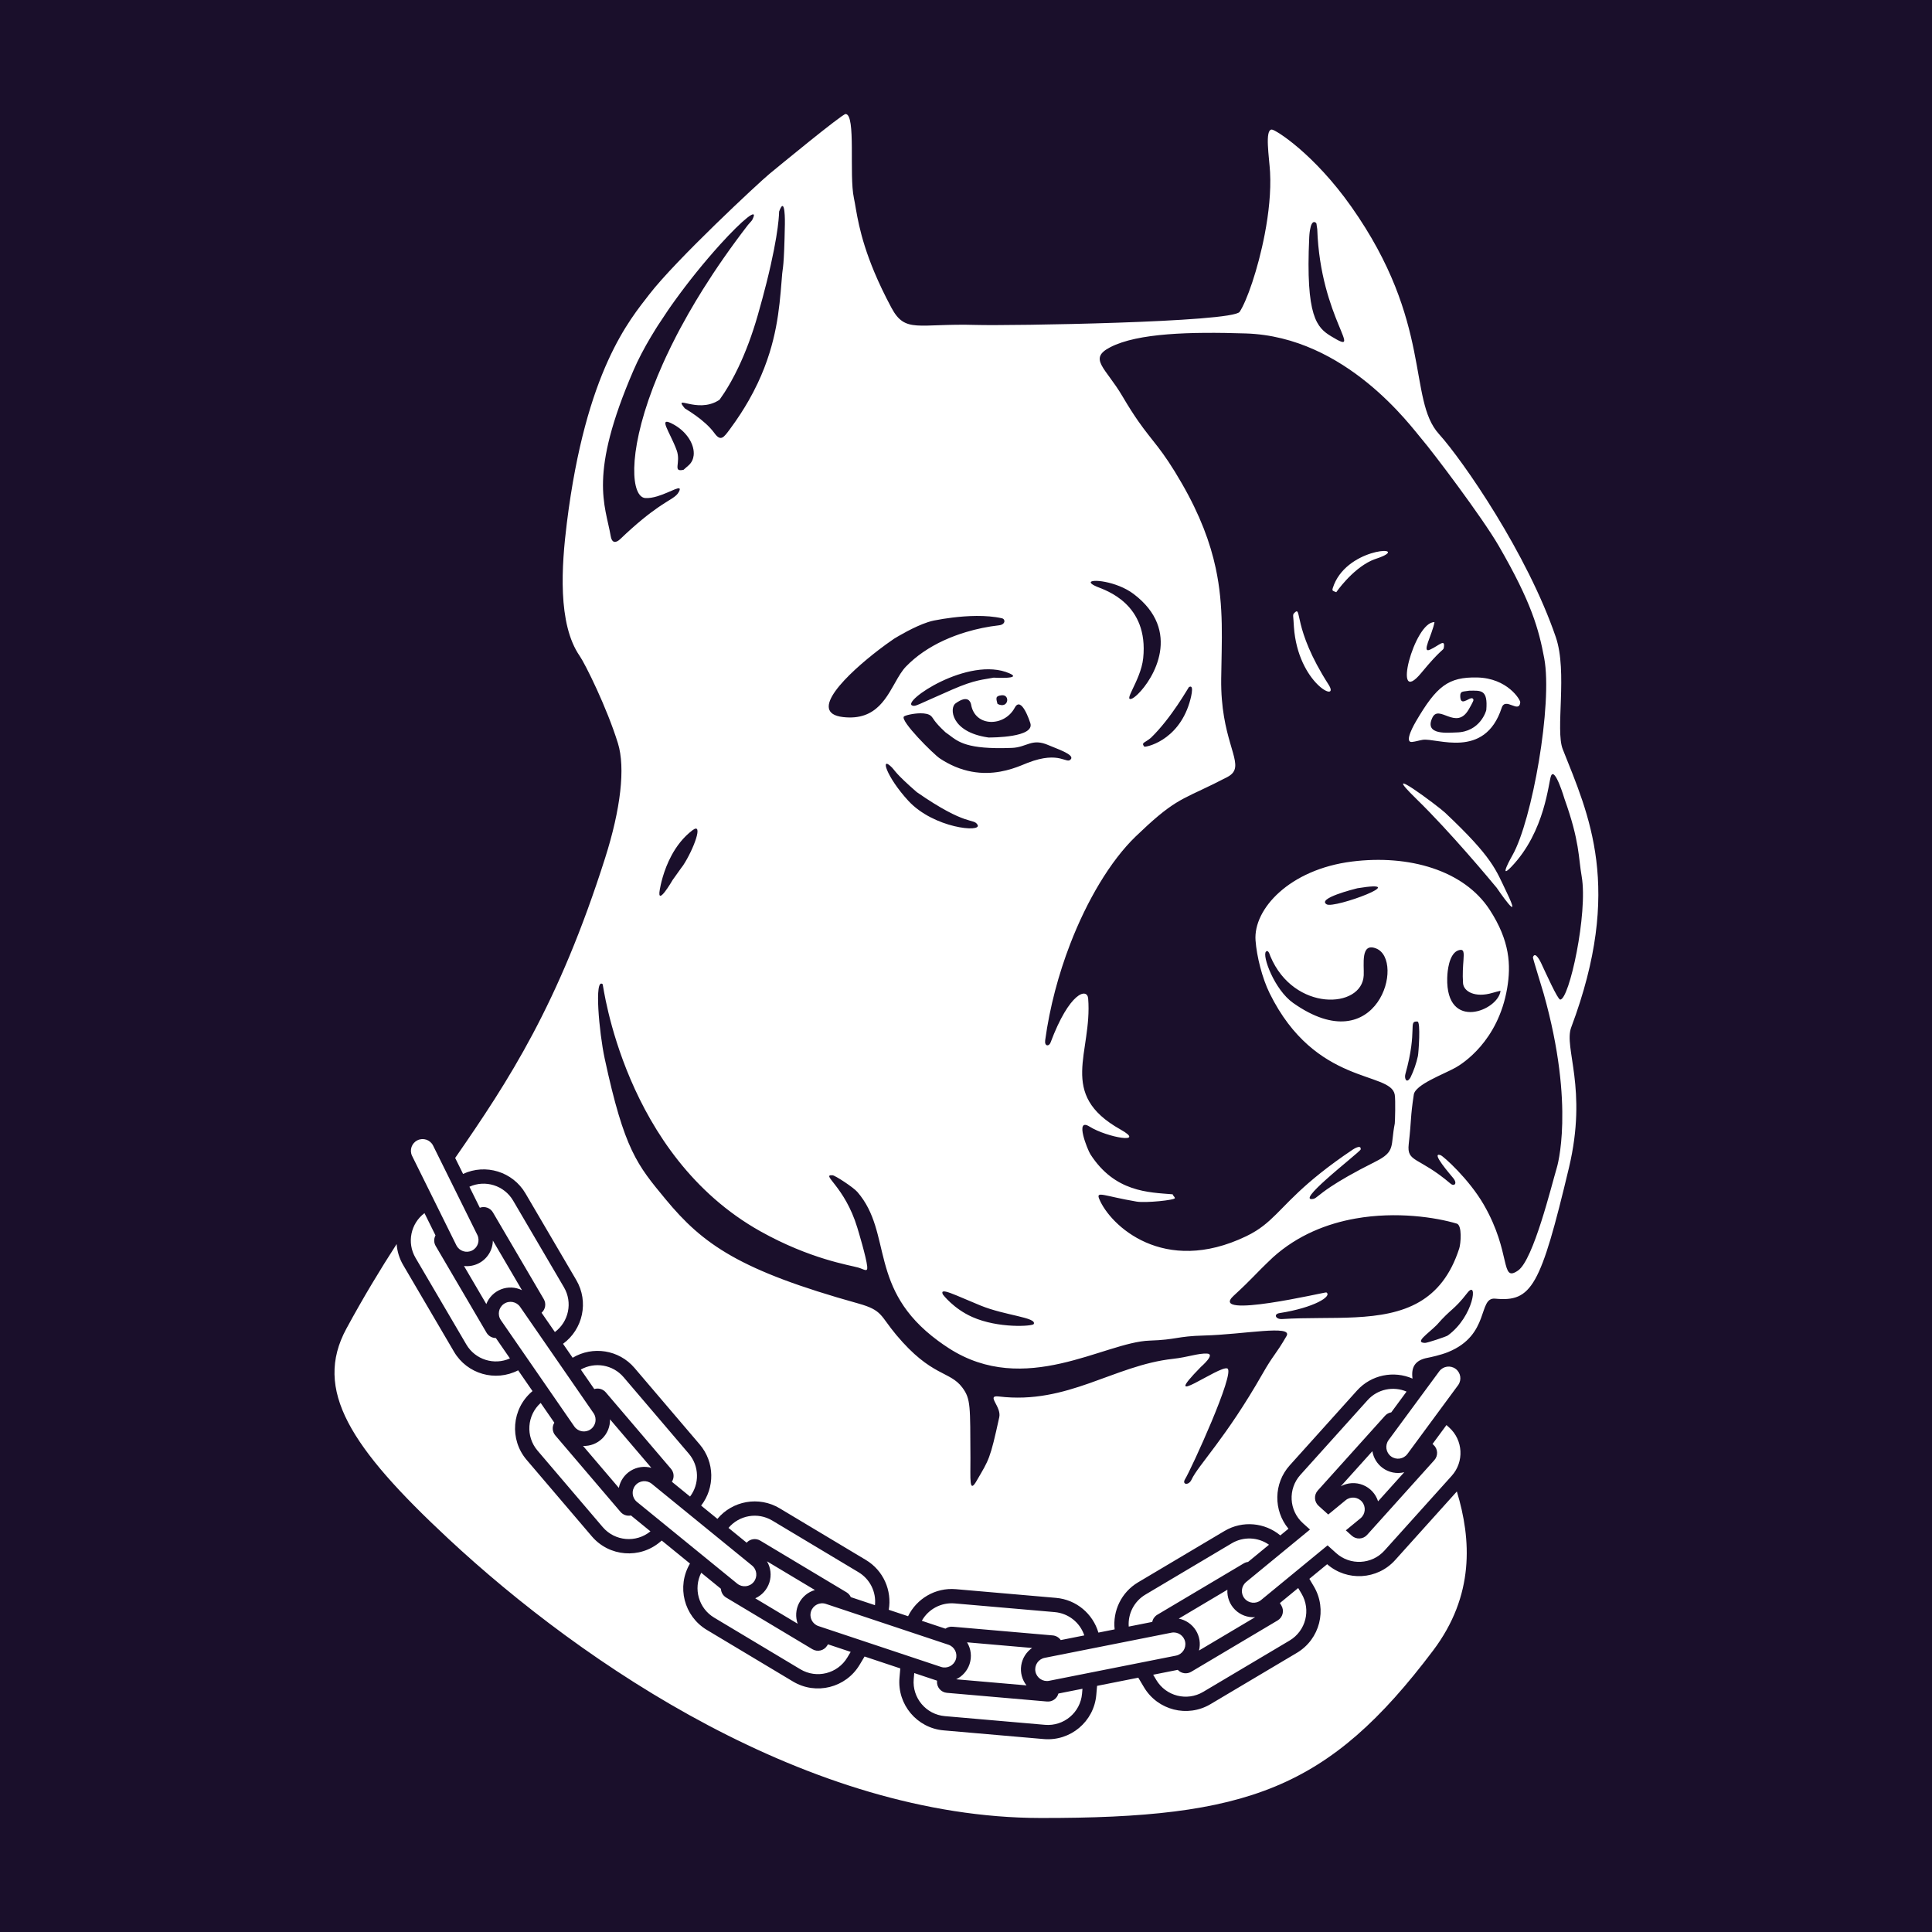
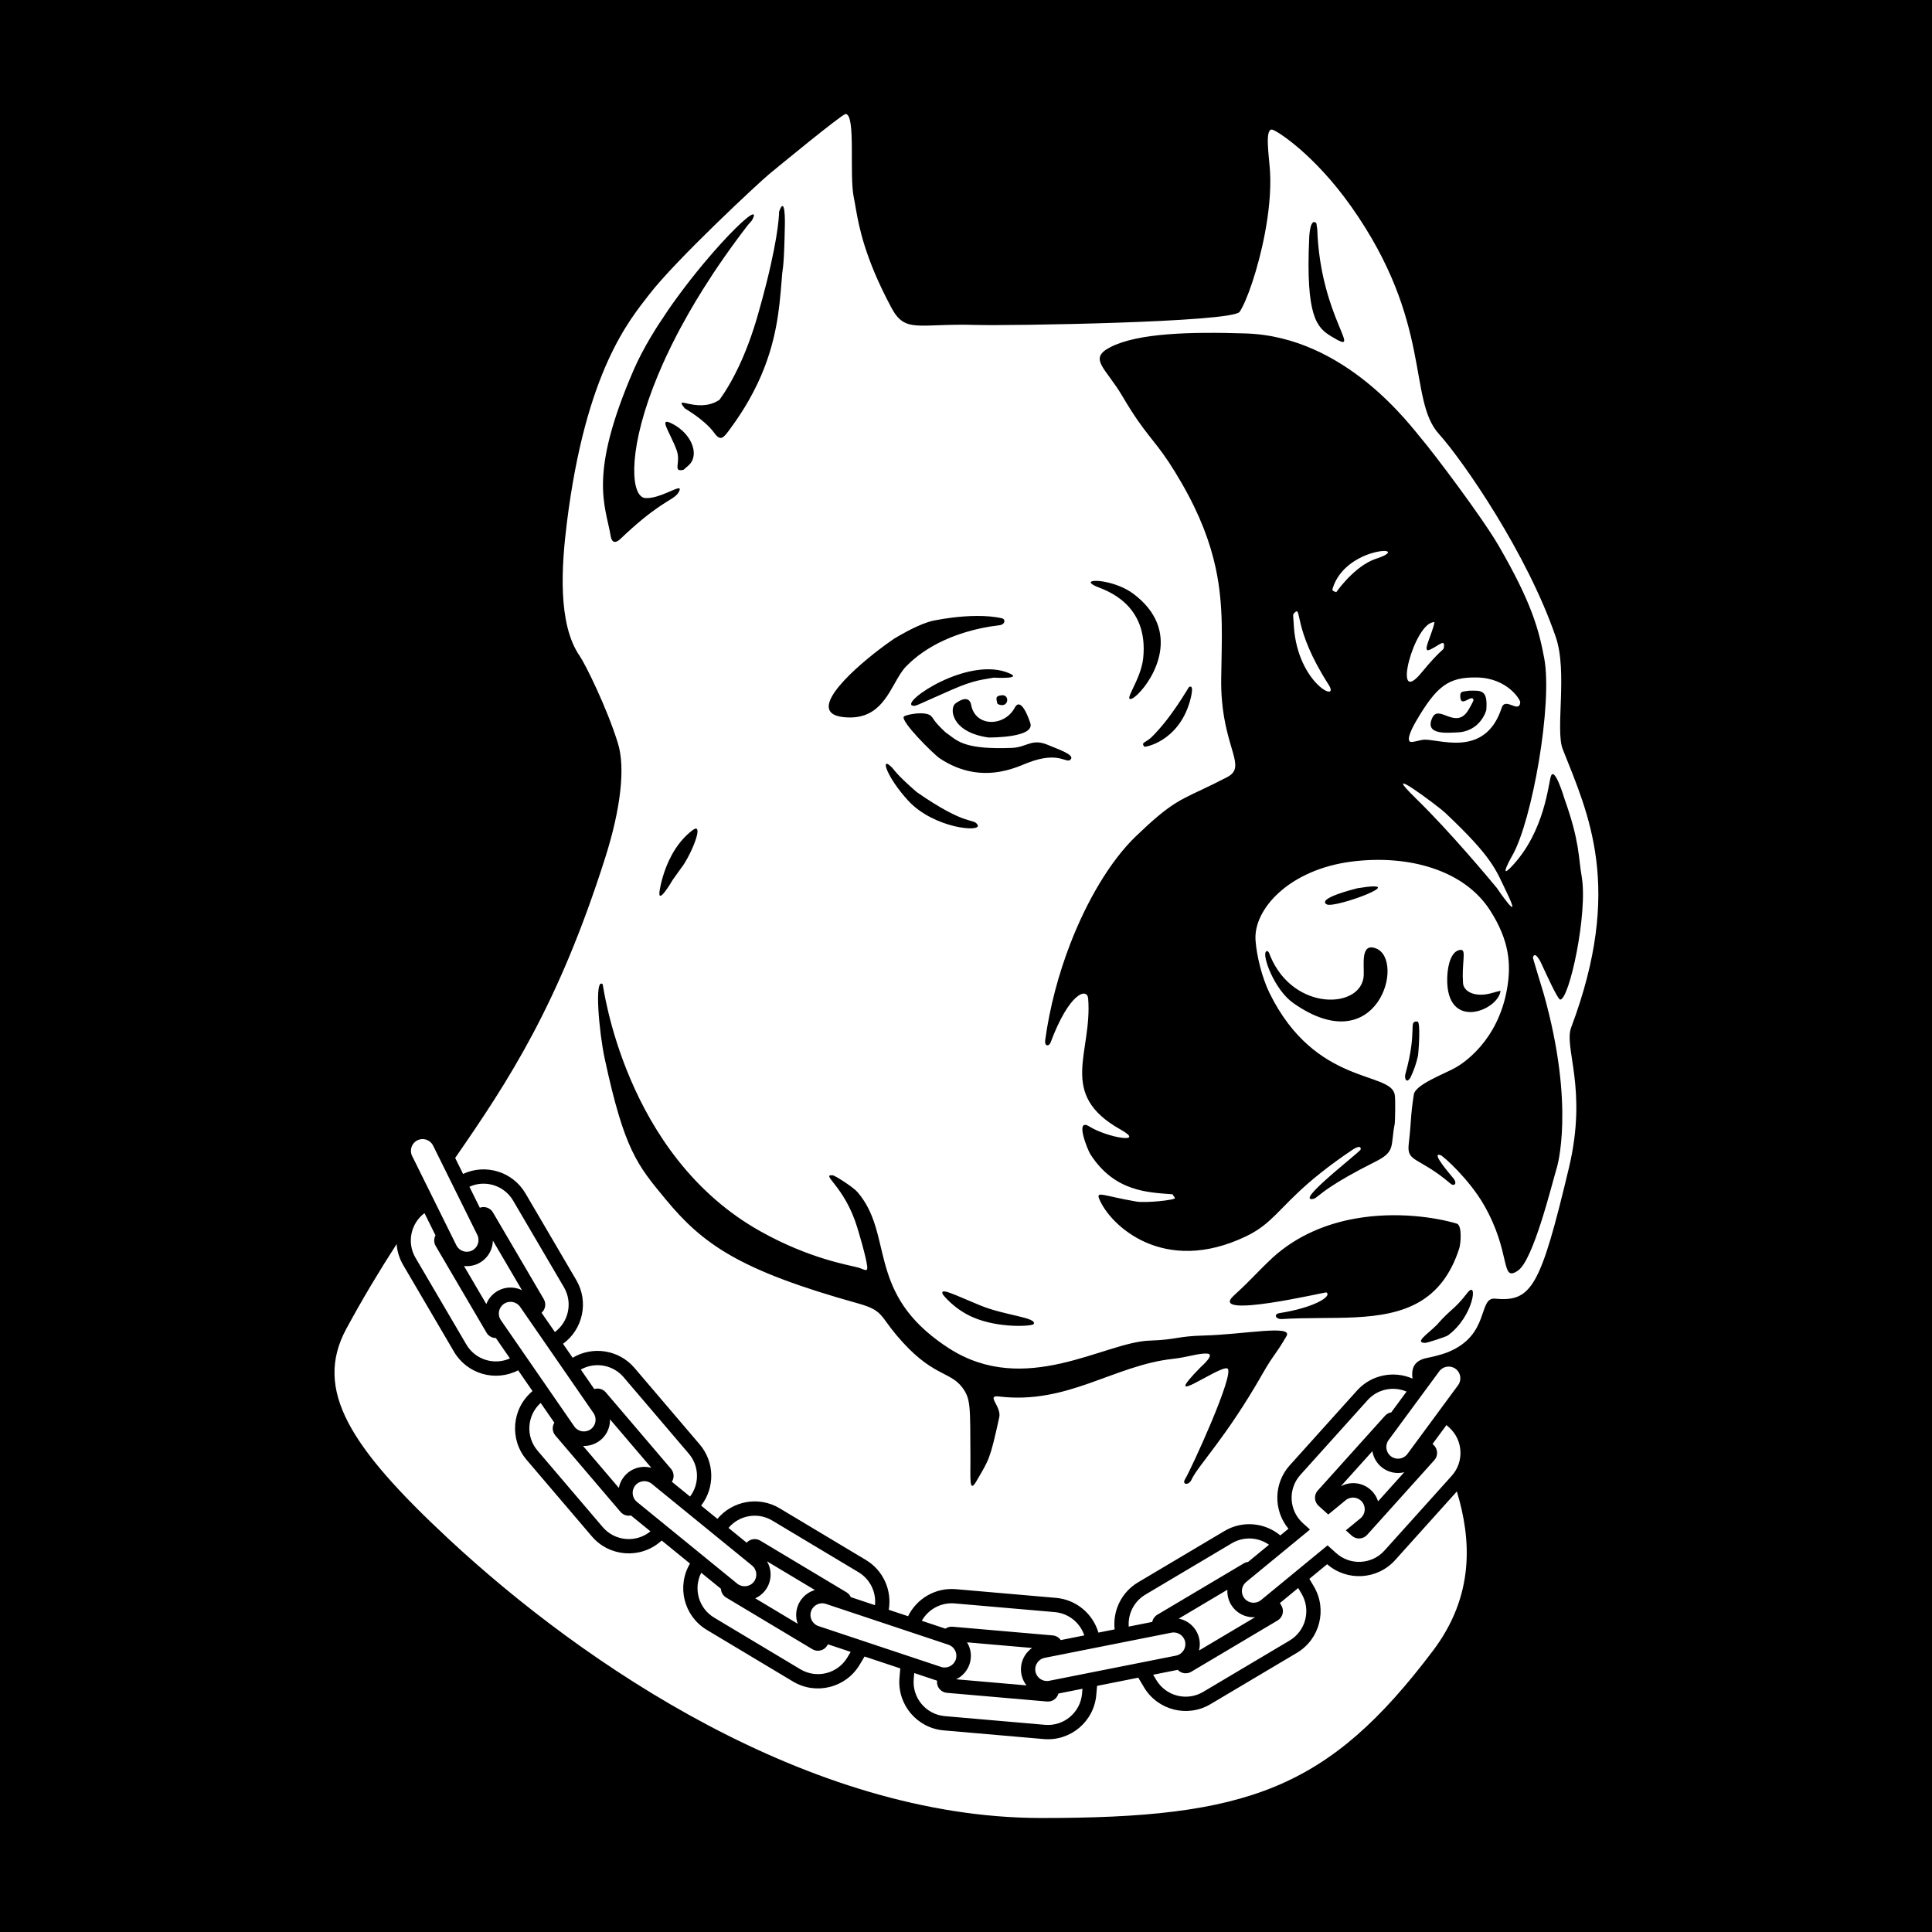
- <svg xmlns="http://www.w3.org/2000/svg" xml:space="preserve" style="fill-rule:evenodd;clip-rule:evenodd;stroke-linejoin:round;stroke-miterlimit:2" viewBox="0 0 512 512">
-   <path d="M0 0h512v512H0z" style="fill:#1a0f2b" />
-   <path d="m351.819 409.538-17.704 14.555a3.101 3.101 0 0 1-3.937-4.789l16.98-13.958-1.866-1.679c-3.722-3.348-4.026-9.087-.678-12.81l17.812-19.802c2.667-2.965 6.853-3.761 10.327-2.268l-4.054 5.502a2.85 2.85 0 0 0-1.664.912l-17.812 19.802a2.873 2.873 0 0 0 .215 4.056l2.563 2.305 4.66-3.831a3.1 3.1 0 0 1 3.936 4.788l-3.935 3.236 1.58 1.421a2.87 2.87 0 0 0 4.055-.215l17.812-19.802a2.874 2.874 0 0 0-.214-4.056l-.261-.234 3.695-5.014.711.64c3.722 3.348 4.026 9.088.678 12.81l-17.812 19.802c-3.348 3.722-9.088 4.026-12.81.678zM120.624 306.871c14.247-20.574 27.375-40.62 39.736-79.481 4.131-12.991 5.41-23.914 3.395-30.424-2.932-9.475-8.661-21.011-10.118-23.11-5.912-8.514-4.818-24.001-3.415-35.275 5.034-40.465 16.725-53.913 21.833-60.548 7.036-9.142 29.078-29.666 31.864-31.962 1.584-1.306 19.286-15.897 20.177-15.858 2.79.122.874 16.136 2.195 22.26.718 3.329 1.182 9.535 5.453 19.72 1.18 2.813 2.65 5.929 4.496 9.372 3.694 6.89 6.986 4.085 22.448 4.547 8.601.257 67.949-.681 69.826-3.47 1.844-2.739 4.859-11.216 6.653-20.566 1.059-5.516 1.693-11.336 1.412-16.462-.214-3.909-1.474-11.348.475-11.278 1.019.037 11.184 6.445 21.06 20.442 21.689 30.74 14.867 50.987 23.21 60.225 6.375 7.06 23.419 31.698 30.989 53.867 3.154 9.235-.184 24.597 1.83 29.677 6.851 17.28 16.115 36.758 2.237 73.742-2.029 5.405 4.431 16.096-.597 37.192-7.53 31.592-9.884 35.593-19.541 34.677-4.656-.441-1.228 9.604-12.513 14.169-1.927.779-4.726 1.382-5.351 1.495-3.434.621-4.446 2.548-4.046 5.519-4.941-2.163-10.92-1.046-14.722 3.181l-17.812 19.802c-4.321 4.803-4.352 11.977-.342 16.805l-2.155 1.772c-4.069-3.386-9.991-4.028-14.799-1.172l-22.898 13.604c-4.473 2.658-6.747 7.611-6.214 12.47l-4.304.854c-1.446-4.94-5.8-8.734-11.233-9.205l-26.535-2.304c-5.447-.472-10.4 2.53-12.668 7.166l-5.12-1.706c.867-5.078-1.386-10.4-6.069-13.205l-22.848-13.687c-5.51-3.3-12.507-1.99-16.49 2.801L185.807 399c3.655-4.712 3.638-11.502-.382-16.218l-17.278-20.269c-4.132-4.848-11.099-5.866-16.388-2.695l-2.553-3.695c5.278-3.842 6.886-11.145 3.515-16.894l-13.472-22.976c-3.384-5.772-10.586-7.93-16.529-5.15zm69.67-200.687c-5.675 3.411-12.027-1.849-8.809 2.04.095.115 5.219 2.945 7.824 6.533 1.717 2.364 2.478 1.203 4.207-1.136a79 79 0 0 0 2.732-3.935l.022-.033a75 75 0 0 0 2.15-3.528 66 66 0 0 0 2.383-4.578 61.377 61.377 0 0 0 3.152-8.102 64 64 0 0 0 1.681-6.725c.863-4.448 1.192-8.497 1.483-12.118q.087-1.096.176-2.139c.131-1.526.49-1.455.707-13.06.005-.295.147-7.911-1.526-3.352-.039.105.122 5.085-3.355 18.943-.639 2.545-1.4 5.39-2.308 8.559a100 100 0 0 1-2.368 7.23 86 86 0 0 1-1.414 3.556 76 76 0 0 1-1.355 3.015 66 66 0 0 1-1.945 3.775 54 54 0 0 1-1.754 2.919l-.017.027a42 42 0 0 1-1.149 1.681l-.131.182a8 8 0 0 1-.386.246m52.647 103.726c-5.669-4.943-5.797-5.733-6.53-6.483-3.371-3.448-1.504 2.481 4.301 8.785 6.727 7.304 19.616 8.5 18.344 6.36-1.095-1.845-2.725.631-16.115-8.662m21.415-23.364c2.934 1.478 3.448-2.566 1.077-2.293-1.64.189-1.523.721-1.077 2.293m-15.738 168.795c-18.744-13.81-11.946-28.481-21.387-39.439-1.08-1.253-5.901-4.398-6.597-4.446-3.223-.221 3.225 2.879 6.562 13.883.247.813 2.366 7.802 2.622 10.28.172 1.677-.786.76-2.378.3-2.278-.658-12.698-2.211-25.912-9.602-36.24-20.271-41.661-65.367-41.811-65.492-2.298-1.92-.926 12.914.516 19.627 5.231 24.349 8.659 28.28 16.139 37.338 9.926 12.02 19.656 18.889 51.075 27.645 6.481 1.806 5.778 3.201 10.074 8.329 9.37 11.186 14.146 9.458 17.502 13.951 2.277 3.049 2.076 4.961 2.151 18.617.031 5.547-.411 9.732 1.67 6.048 3.264-5.616 3.52-5.568 5.972-16.809.625-2.864-3.611-5.912-.103-5.489 18.228 2.198 30.435-8.258 46.129-9.974 4.017-.439 6.711-1.53 9.075-1.39 2.255.133-1.522 3.378-1.68 3.539-11.605 11.819 4.908-.475 7.017.398 2.248.931-9.694 26.932-11.186 29.319-.931 1.487.932 1.787 1.689.166 1.836-3.938 9.062-10.947 18.847-28.108 2.943-5.161 3.358-4.836 6.333-9.952 1.801-3.096-11.363-.423-21.829-.155-7.319.187-7.197 1.114-14.462 1.35-11.964.389-32.98 15.083-53.224 1.999a56 56 0 0 1-2.804-1.933m-69.78-242.668a11 11 0 0 0-.264-.151c-4.59-2.565-1.036 1.889.749 6.797 1.222 3.36-1.22 5.865 1.83 5.177.457-.427.951-.814 1.407-1.241.746-.698 1.158-1.593 1.268-2.581.154-1.385-.284-2.955-1.222-4.426-.86-1.347-2.139-2.611-3.768-3.575m168.33-51.771c-.159.915-.201 1.821-.208 1.968-.973 21.109 2.024 23.955 5.844 26.271 9.175 5.562-2.901-4.534-3.719-28.427-.259-1.418-.082-1.535-.508-1.774-.792-.444-1.201.766-1.409 1.962m-83.834 118.683c.348.018 7.687.409 4.217-1.124-10.856-4.797-28.965 7.658-25.714 8.537.875.236.855-.034 10.507-4.251 6.209-2.714 8.386-2.628 10.99-3.162m41.683 15.93c-1.576 1.367-2.691 1.226-1.763 2.358.164.2 8.845-1.334 11.972-11.665.095-.314 1.574-5.203-.169-4.093-.114.072-4.613 8.151-10.04 13.4m80.401 57.035c-1.764 1.835-1.875 6.061-1.889 6.595-.376 14.329 13.605 8.628 14.128 3.416-1.067.279-1.038.231-2.106.551-4.646 1.393-7.681-.364-7.831-2.549-.172-2.517.006-4.555.112-6.038.151-2.099.161-3.085-1.163-2.735a2.7 2.7 0 0 0-1.251.76m-49.92-.366c-1.081 1.038 2.201 10.09 7.214 13.621 22.362 15.752 29.831-11.354 21.972-14.454-4.188-1.652-3.149 4.275-3.284 7.127-.422 8.918-18.529 9.74-24.737-5.053-.334-1.036-.69-1.697-1.165-1.241m1.871 81.002c-5.331 5.046-5.063 5.254-10.45 10.211-6.916 6.363 24.349-1.033 24.575-.896 1.628.988-3.164 4.043-12.396 5.481-1.689.263-1.029 1.691.674 1.582 13.026-.83 26.685 1.102 36.361-4.528 4.591-2.671 8.286-7.044 10.591-14.222.394-1.229.804-6.108-.667-6.546-5.546-1.65-15.939-3.273-26.826-1.346-7.532 1.333-15.3 4.366-21.862 10.264m-93.398-144.154c-1.96.005-4.153.563-4.429.865-1.035 1.133 7.841 9.979 9.525 11.094a24.6 24.6 0 0 0 4.075 2.195c5.998 2.515 11.318 1.694 14.995.555 1.876-.58 3.324-1.243 4.218-1.588 8.705-3.362 10.319.618 11.469-1.016.864-1.227-4.015-2.8-5.873-3.626-4.532-2.015-5.73.539-9.806.692-1.557.059-2.95.075-4.199.055-9.412-.156-10.72-2.396-13.389-4.195-3.32-3.084-3.093-3.673-3.868-4.356-.569-.502-1.606-.677-2.718-.675m39.63 61.166c-3.059 7.935-5.407 16.646-6.618 25.481-.223 1.629 1.013 1.703 1.416.627 5.011-13.398 9.74-14.606 9.975-11.682 1.155 14.396-8.237 25.289 8.561 34.701 6.982 3.913-3.481 2.171-8.196-.767-4.054-2.526-.489 6.225.225 7.334 6.483 10.066 15.42 10.086 21.817 10.613.036.385.535.625.571 1.01.049.527-7.748 1.328-10.139.921-8.777-1.495-10.813-2.906-9.899-.688 2.867 6.959 17.032 20.407 38.953 9.865a26 26 0 0 0 2.574-1.414c5.45-3.419 7.75-7.885 17.151-15.364 2.328-1.853 5.091-3.89 8.445-6.141.144-.096 2.328-1.563 2.154-.084-.041.351-5.279 4.482-9.224 8.024-3.336 2.995-5.747 5.569-3.307 5.079.796-.161 1.329-1.05 4.686-3.275 2.284-1.514 5.877-3.646 11.75-6.587 5.446-2.728 3.94-4.082 5.132-10.096.058-.292.242-6.241-.008-7.664-1.103-6.266-21.029-2.272-33.156-26.87-1.979-4.014-3.423-9.783-3.733-13.986-.618-8.346 9.031-18.832 25.526-20.913 15.131-1.909 29.705 2.311 36.514 12.76 5.391 8.274 5.674 14.718 4.643 20.801-2.395 14.127-11.916 20.058-13.667 21.039-3.166 1.773-10.672 4.485-11.075 7.148-.955 6.301-.572 6.305-1.346 13.123-.564 4.959 2.582 3.218 11.162 10.548.785.67 1.865.031.66-1.497-.611-.776-6.202-7.115-3.378-6.113.747.265 7.511 6.309 11.442 13.112 7.435 12.866 4.305 20.751 9.081 17.464 4.094-2.818 8.915-22.714 10.282-27.264.001-.005 4.984-16.049-3.489-46.12-.395-1.4-2.908-9.438-2.848-9.623.594-1.836 2.063 1.287 2.152 1.476 1.331 2.829 4.4 9.668 5.066 9.718 2.384.182 7.407-22.924 5.704-32.646-.902-5.149-.483-9.142-4.554-20.545-.002-.005-2.503-8.475-3.547-6.134-.725 1.625-1.499 14.742-10.565 24.175-3.527 3.669.194-2.872.317-3.088 5.219-9.174 10.689-40.104 8.426-52.207-1.44-7.696-3.384-14.825-12.059-29.792-4.47-7.71-17.672-25.135-20.406-28.306-2.818-3.267-20.019-27.136-46.625-27.984-14.736-.469-28.594-.11-35.891 3.636-5.977 3.068-1.26 5.415 3.214 13.027 1.619 2.755 2.954 4.822 4.134 6.516 3.987 5.725 6.204 7.198 11.599 16.571 4.853 8.431 7.527 15.703 8.975 22.446 2.206 10.274 1.567 19.322 1.45 29.374-.179 15.527 5.44 21.466 3.206 24.695-.337.488-.853.913-1.595 1.301-10.809 5.647-12.702 5.099-21.139 12.795-.954.871-1.992 1.846-3.136 2.948-3.302 3.182-6.568 7.44-9.593 12.463-2.863 4.755-5.51 10.195-7.77 16.059m96.554-85.322c-.586 3.339-3.621 8.403-1.155 7.275 2.415-1.105 4.065-3.066 3.617-.447-.12.7-.73.27-5.938 6.594-8.008 9.726-1.876-13.648 3.476-13.422m-37.256 1.275c-.13-3.067-.426-3.179.107-3.712 2.157-2.156-.648 3.831 9.054 18.949 3.288 5.123-8.093-.167-9.161-15.237m11.22-9.209c-.789-.363-1.184-.249-.922-1.086 3.259-10.448 19.277-11.248 13.32-8.481-1.014.471-2.117.734-3.131 1.205-5.185 2.413-9.259 8.354-9.267 8.362m42.524 78.335c-1.619-1.95-12.23-14.729-21.239-23.504-10.674-10.397 5.745 1.894 7.524 3.567 12.796 12.043 13.492 15.229 16.303 21.026 4.594 9.478-2.462-.903-2.588-1.089m-21.387-44.126c5.471-9.345 8.561-11.761 16.184-11.613 8.053.155 11.511 5.946 11.445 6.589-.319 3.122-3.941-1.555-4.925 1.459-4.506 13.809-17.313 7.865-20.952 8.476-.935.157-1.845.465-2.789.56-2.334.235.811-5.088 1.037-5.471m11.723-6.727q0 .167.015.371c.212 2.832 3.119-.981 3.49.673.067.3-1.188 2.421-1.308 2.623-3.305 5.583-7.824-1.573-9.582 2.096-2.305 4.813 4.442 3.949 6.335 3.919 6.369-.101 7.937-5.778 7.951-5.935.462-5.493-1.406-5.151-4.486-5.133-1.638.301-2.416-.004-2.415 1.386m-208.985 42.217c-2.247 4.141-2.975 8.19-3.137 9.088-.86 4.783 3.229-2.234 3.399-2.527 2.535-3.61 2.583-3.563 2.793-3.883 2.786-4.241 5.495-11.582 2.472-9.301-2.458 1.856-4.241 4.255-5.527 6.623m202.781 124.468c-2.376 2.382-6.061 4.705-3.123 4.776.553.013 5.588-1.647 6.035-1.972 6.919-5.04 8.078-15.046 5.169-11.277-3.596 4.658-4.228 4.042-8.081 8.473M359.72 235.397c-.712.177-10.853 2.69-8.123 4.271 2.039 1.181 23.367-6.775 8.123-4.271m-126.711-63.284c-8.369 6.394-19.267 16.801-9.592 17.917 9.026 1.04 11.674-5.537 14.5-10.342.464-.79.934-1.532 1.437-2.184q.353-.46.733-.855a30 30 0 0 1 4.462-3.769l.092-.063a36.7 36.7 0 0 1 5.425-3.071 45 45 0 0 1 5.958-2.243 50 50 0 0 1 8.742-1.793c1.714-.195 1.743-1.635.757-1.858-4.212-.951-9.365-.644-13.103-.188a66 66 0 0 0-4.87.774c-.517.101-1.065.25-1.63.433-1.838.596-3.848 1.552-5.507 2.425l-.094.05c-1.706.901-3.024 1.706-3.374 1.919-.661.449-1.383.956-2.144 1.51-.577.421-1.178.869-1.792 1.338m21.342 13.591a9 9 0 0 0-1.149.724c-1.603 1.17-1.257 7.532 8.573 8.989l.194.028c.937.001 12.319.011 11.074-3.822-.144-.441-2.384-7.34-4.129-4.066-2.703 5.069-10.477 5.187-11.55-.778-.051-.286-.421-2.341-2.898-1.133zm45.735-2.95c-.811 1.711-1.234 2.722-.27 2.449.383-.109 1.003-.547 1.731-1.254 4.157-4.032 11.821-16.785-1.15-26.559-4.522-3.408-11.712-4.077-11.324-2.959.089.258.582.612 1.606 1.049 2.361.964 13.763 4.538 12.281 18.939-.321 3.115-1.886 6.246-2.874 8.335m73.703 102.792a25 25 0 0 0 1.973-5.694c.176-.817.764-9.061-.109-9.127-2.609-.197.133 1.939-3.221 13.947-.305 1.09.288 2.676 1.357.874M172.503 89.248c-1.79 3.005-3.369 5.997-4.608 8.863-12.043 27.854-7.496 35.617-6.042 43.999.47 2.703 2.305.95 2.454.807 4.5-4.3 7.703-6.787 10.006-8.382 3.419-2.368 4.856-2.771 5.608-4.219 1.147-2.211-2.148.132-5.729 1.206-1.066.32-2.157.527-3.164.468-3.69-.217-4.838-11.248 2.014-29.254a122 122 0 0 1 2.614-6.313q.444-.996.92-2.016a147 147 0 0 1 2.626-5.342l.094-.182.043-.083.158-.303.226-.431.006-.012.326-.616.3-.561a158 158 0 0 1 2.112-3.814 183 183 0 0 1 3.849-6.425c3.386-5.401 7.33-11.093 11.901-17.026.964-1.119 1.002-1.063 1.233-1.536 1.61-3.301-2.631.123-8.632 6.745a175 175 0 0 0-12.061 14.946q-.4.556-.797 1.119l-.482.687-.396.571c-.166.24-2.247 3.35-2.75 4.138q-.255.4-.505.8-.68 1.083-1.324 2.166m85.185 259.778c6.854 3.055 15.985 2.467 16.272 1.853.825-1.768-7.538-2.225-14.087-4.892-6.752-2.751-11.02-5.031-9.999-2.933.011.022 2.838 3.78 7.814 5.972m-133.287-34.527c4.177-1.904 9.208-.375 11.58 3.67l13.472 22.976c2.361 4.027 1.259 9.134-2.401 11.859l-3.531-5.111a2.875 2.875 0 0 0 .584-3.613l-13.472-22.976a2.87 2.87 0 0 0-3.476-1.24zm6.212 14.261 7.713 13.154a6.89 6.89 0 0 0-9.448 3.674l-5.915-10.088a6.85 6.85 0 0 0 3.82-.672 6.89 6.89 0 0 0 3.83-6.068m-15.201-1.373a2.87 2.87 0 0 0 .052 2.812l13.471 22.976a2.87 2.87 0 0 0 2.473 1.419l3.73 5.4c-4.171 1.883-9.184.353-11.55-3.683l-13.472-22.976c-2.356-4.018-1.264-9.113 2.377-11.842zm25.708 41.267-.113.097c-5.401 4.604-6.048 12.727-1.444 18.128l17.278 20.269c4.604 5.401 12.727 6.048 18.128 1.444l.393-.334 7.489 6.103c-3.596 6.08-1.607 13.942 4.461 17.576l22.848 13.687c6.089 3.647 13.993 1.665 17.64-4.423l1.322-2.208 9.466 3.154-.217 2.498c-.614 7.07 4.628 13.309 11.699 13.922l26.534 2.304c7.071.613 13.309-4.629 13.923-11.699l.209-2.401 10.924-2.168 1.506 2.534c3.625 6.101 11.522 8.112 17.623 4.487l22.898-13.604c6.101-3.625 8.112-11.522 4.487-17.624l-1.181-1.986 4.716-3.877c5.28 4.608 13.311 4.137 18.014-1.091l16.36-18.189c3.856 12.735 4.711 27.554-6.292 42.15-27.768 36.833-49.177 44.463-104.073 44.383-61.172-.088-121.033-40.602-156.854-73.97-26.072-24.287-35.861-39.495-27.073-55.701 4.55-8.39 8.988-15.713 13.324-22.428a12.8 12.8 0 0 0 1.733 5.564l13.472 22.976c3.473 5.923 10.968 8.04 16.996 4.92zm12.798-5.709c3.703-2.084 8.487-1.329 11.346 2.025l17.278 20.27c2.814 3.301 2.847 8.045.327 11.365l-4.816-3.925a2.875 2.875 0 0 0-.228-3.419l-17.279-20.269a2.87 2.87 0 0 0-3.055-.875zm7.743 13.194 10.952 12.848a6.893 6.893 0 0 0-8.615 5.321l-9.48-11.12a6.883 6.883 0 0 0 7.143-7.049m-14.757.89a2.875 2.875 0 0 0 .26 3.371l17.278 20.269a2.87 2.87 0 0 0 2.772.948l5.161 4.206c-3.809 3.123-9.442 2.632-12.651-1.132l-17.278-20.27c-3.196-3.749-2.805-9.358.84-12.631zm46.156 27.882c2.814-3.355 7.731-4.266 11.606-1.945l22.849 13.687a9.08 9.08 0 0 1 4.36 8.737l-6.402-2.133a2.86 2.86 0 0 0-1.144-1.286l-22.848-13.687a2.876 2.876 0 0 0-3.614.545zm10.199 8.854 12.702 7.609a6.88 6.88 0 0 0-4.564 8.933l-11.25-6.739a6.893 6.893 0 0 0 3.112-9.803m-12.208 7.28a2.87 2.87 0 0 0 1.393 2.325l22.849 13.686a2.873 2.873 0 0 0 3.939-.987l.185-.31 6.024 2.007-.891 1.488c-2.573 4.295-8.148 5.693-12.443 3.12l-22.849-13.686c-4.114-2.465-5.57-7.685-3.423-11.895zm53.239 8.482a9.08 9.08 0 0 1 8.7-4.605l26.535 2.304a9.08 9.08 0 0 1 7.824 6.173l-6.241 1.239a2.87 2.87 0 0 0-2.119-1.237l-26.535-2.303a2.86 2.86 0 0 0-1.903.515zm11.992 5.706 17.233 1.496a6.89 6.89 0 0 0-1.484 9.917l-18.637-1.617a6.87 6.87 0 0 0 3.546-4.027 6.87 6.87 0 0 0-.658-5.769m-7.951 10.159-.01.116a2.875 2.875 0 0 0 2.613 3.11l26.534 2.303a2.874 2.874 0 0 0 3.022-2.116l6.376-1.266-.113 1.305c-.433 4.988-4.833 8.685-9.821 8.253l-26.535-2.304c-4.987-.433-8.685-4.833-8.252-9.821l.139-1.594 5.945 1.981zm64.056-16.441 12.885-7.656a6.882 6.882 0 0 0 7.352 7.274l-14.876 8.838a6.892 6.892 0 0 0-5.361-8.456m42.94-35.07 8.366-9.301a6.87 6.87 0 0 0 2.711 4.435 6.87 6.87 0 0 0 5.736 1.141l-6.937 7.712a6.895 6.895 0 0 0-9.876-3.987m-56.201 37.181a9.08 9.08 0 0 1 4.413-8.472l22.898-13.604a9.08 9.08 0 0 1 9.861.384l-5.547 4.56c-.394.044-.785.17-1.147.385l-22.898 13.604a2.87 2.87 0 0 0-1.349 1.906zm12.993 11.465a2.876 2.876 0 0 0 3.569.511l22.898-13.605a2.873 2.873 0 0 0 1.002-3.935l-.399-.672 4.844-3.983.884 1.488c2.557 4.304 1.139 9.875-3.165 12.432l-22.898 13.604c-4.304 2.557-9.874 1.139-12.431-3.165l-.821-1.382zM109.192 306.292a3.1 3.1 0 0 1 5.555-2.751l11.757 23.739a3.1 3.1 0 0 1-5.556 2.751zm23.55 43.567a3.1 3.1 0 0 1 .789-4.312 3.1 3.1 0 0 1 4.311.789l19.484 28.208a3.1 3.1 0 0 1-5.1 3.523zm36.059 48.165a3.1 3.1 0 0 1-.444-4.361 3.1 3.1 0 0 1 4.361-.444l26.574 21.658a3.1 3.1 0 0 1 .445 4.361 3.1 3.1 0 0 1-4.361.444zm48.1 32.904a3.1 3.1 0 0 1-1.961-3.92 3.1 3.1 0 0 1 3.921-1.961l32.525 10.837a3.1 3.1 0 0 1-1.96 5.881zm61.147 14.499a3.1 3.1 0 0 1-3.644-2.437 3.1 3.1 0 0 1 2.437-3.643l33.627-6.675a3.1 3.1 0 0 1 1.207 6.081zm94.937-60.118a3.1 3.1 0 0 1-4.334.657 3.1 3.1 0 0 1-.657-4.334l13.455-18.261a3.1 3.1 0 0 1 4.99 3.678z" style="fill:#fff;fill-opacity:1" />
+ <svg xmlns="http://www.w3.org/2000/svg" xml:space="preserve" style="     fill-rule: evenodd;     clip-rule: evenodd;     stroke-linejoin: round;     stroke-miterlimit: 2;   " viewBox="0 0 512 512">
+   <path d="M0 0h512v512H0z" style="fill: #000000" />
+   <path d="m351.819 409.538-17.704 14.555a3.101 3.101 0 0 1-3.937-4.789l16.98-13.958-1.866-1.679c-3.722-3.348-4.026-9.087-.678-12.81l17.812-19.802c2.667-2.965 6.853-3.761 10.327-2.268l-4.054 5.502a2.85 2.85 0 0 0-1.664.912l-17.812 19.802a2.873 2.873 0 0 0 .215 4.056l2.563 2.305 4.66-3.831a3.1 3.1 0 0 1 3.936 4.788l-3.935 3.236 1.58 1.421a2.87 2.87 0 0 0 4.055-.215l17.812-19.802a2.874 2.874 0 0 0-.214-4.056l-.261-.234 3.695-5.014.711.64c3.722 3.348 4.026 9.088.678 12.81l-17.812 19.802c-3.348 3.722-9.088 4.026-12.81.678zM120.624 306.871c14.247-20.574 27.375-40.62 39.736-79.481 4.131-12.991 5.41-23.914 3.395-30.424-2.932-9.475-8.661-21.011-10.118-23.11-5.912-8.514-4.818-24.001-3.415-35.275 5.034-40.465 16.725-53.913 21.833-60.548 7.036-9.142 29.078-29.666 31.864-31.962 1.584-1.306 19.286-15.897 20.177-15.858 2.79.122.874 16.136 2.195 22.26.718 3.329 1.182 9.535 5.453 19.72 1.18 2.813 2.65 5.929 4.496 9.372 3.694 6.89 6.986 4.085 22.448 4.547 8.601.257 67.949-.681 69.826-3.47 1.844-2.739 4.859-11.216 6.653-20.566 1.059-5.516 1.693-11.336 1.412-16.462-.214-3.909-1.474-11.348.475-11.278 1.019.037 11.184 6.445 21.06 20.442 21.689 30.74 14.867 50.987 23.21 60.225 6.375 7.06 23.419 31.698 30.989 53.867 3.154 9.235-.184 24.597 1.83 29.677 6.851 17.28 16.115 36.758 2.237 73.742-2.029 5.405 4.431 16.096-.597 37.192-7.53 31.592-9.884 35.593-19.541 34.677-4.656-.441-1.228 9.604-12.513 14.169-1.927.779-4.726 1.382-5.351 1.495-3.434.621-4.446 2.548-4.046 5.519-4.941-2.163-10.92-1.046-14.722 3.181l-17.812 19.802c-4.321 4.803-4.352 11.977-.342 16.805l-2.155 1.772c-4.069-3.386-9.991-4.028-14.799-1.172l-22.898 13.604c-4.473 2.658-6.747 7.611-6.214 12.47l-4.304.854c-1.446-4.94-5.8-8.734-11.233-9.205l-26.535-2.304c-5.447-.472-10.4 2.53-12.668 7.166l-5.12-1.706c.867-5.078-1.386-10.4-6.069-13.205l-22.848-13.687c-5.51-3.3-12.507-1.99-16.49 2.801L185.807 399c3.655-4.712 3.638-11.502-.382-16.218l-17.278-20.269c-4.132-4.848-11.099-5.866-16.388-2.695l-2.553-3.695c5.278-3.842 6.886-11.145 3.515-16.894l-13.472-22.976c-3.384-5.772-10.586-7.93-16.529-5.15zm69.67-200.687c-5.675 3.411-12.027-1.849-8.809 2.04.095.115 5.219 2.945 7.824 6.533 1.717 2.364 2.478 1.203 4.207-1.136a79 79 0 0 0 2.732-3.935l.022-.033a75 75 0 0 0 2.15-3.528 66 66 0 0 0 2.383-4.578 61.377 61.377 0 0 0 3.152-8.102 64 64 0 0 0 1.681-6.725c.863-4.448 1.192-8.497 1.483-12.118q.087-1.096.176-2.139c.131-1.526.49-1.455.707-13.06.005-.295.147-7.911-1.526-3.352-.039.105.122 5.085-3.355 18.943-.639 2.545-1.4 5.39-2.308 8.559a100 100 0 0 1-2.368 7.23 86 86 0 0 1-1.414 3.556 76 76 0 0 1-1.355 3.015 66 66 0 0 1-1.945 3.775 54 54 0 0 1-1.754 2.919l-.017.027a42 42 0 0 1-1.149 1.681l-.131.182a8 8 0 0 1-.386.246m52.647 103.726c-5.669-4.943-5.797-5.733-6.53-6.483-3.371-3.448-1.504 2.481 4.301 8.785 6.727 7.304 19.616 8.5 18.344 6.36-1.095-1.845-2.725.631-16.115-8.662m21.415-23.364c2.934 1.478 3.448-2.566 1.077-2.293-1.64.189-1.523.721-1.077 2.293m-15.738 168.795c-18.744-13.81-11.946-28.481-21.387-39.439-1.08-1.253-5.901-4.398-6.597-4.446-3.223-.221 3.225 2.879 6.562 13.883.247.813 2.366 7.802 2.622 10.28.172 1.677-.786.76-2.378.3-2.278-.658-12.698-2.211-25.912-9.602-36.24-20.271-41.661-65.367-41.811-65.492-2.298-1.92-.926 12.914.516 19.627 5.231 24.349 8.659 28.28 16.139 37.338 9.926 12.02 19.656 18.889 51.075 27.645 6.481 1.806 5.778 3.201 10.074 8.329 9.37 11.186 14.146 9.458 17.502 13.951 2.277 3.049 2.076 4.961 2.151 18.617.031 5.547-.411 9.732 1.67 6.048 3.264-5.616 3.52-5.568 5.972-16.809.625-2.864-3.611-5.912-.103-5.489 18.228 2.198 30.435-8.258 46.129-9.974 4.017-.439 6.711-1.53 9.075-1.39 2.255.133-1.522 3.378-1.68 3.539-11.605 11.819 4.908-.475 7.017.398 2.248.931-9.694 26.932-11.186 29.319-.931 1.487.932 1.787 1.689.166 1.836-3.938 9.062-10.947 18.847-28.108 2.943-5.161 3.358-4.836 6.333-9.952 1.801-3.096-11.363-.423-21.829-.155-7.319.187-7.197 1.114-14.462 1.35-11.964.389-32.98 15.083-53.224 1.999a56 56 0 0 1-2.804-1.933m-69.78-242.668a11 11 0 0 0-.264-.151c-4.59-2.565-1.036 1.889.749 6.797 1.222 3.36-1.22 5.865 1.83 5.177.457-.427.951-.814 1.407-1.241.746-.698 1.158-1.593 1.268-2.581.154-1.385-.284-2.955-1.222-4.426-.86-1.347-2.139-2.611-3.768-3.575m168.33-51.771c-.159.915-.201 1.821-.208 1.968-.973 21.109 2.024 23.955 5.844 26.271 9.175 5.562-2.901-4.534-3.719-28.427-.259-1.418-.082-1.535-.508-1.774-.792-.444-1.201.766-1.409 1.962m-83.834 118.683c.348.018 7.687.409 4.217-1.124-10.856-4.797-28.965 7.658-25.714 8.537.875.236.855-.034 10.507-4.251 6.209-2.714 8.386-2.628 10.99-3.162m41.683 15.93c-1.576 1.367-2.691 1.226-1.763 2.358.164.2 8.845-1.334 11.972-11.665.095-.314 1.574-5.203-.169-4.093-.114.072-4.613 8.151-10.04 13.4m80.401 57.035c-1.764 1.835-1.875 6.061-1.889 6.595-.376 14.329 13.605 8.628 14.128 3.416-1.067.279-1.038.231-2.106.551-4.646 1.393-7.681-.364-7.831-2.549-.172-2.517.006-4.555.112-6.038.151-2.099.161-3.085-1.163-2.735a2.7 2.7 0 0 0-1.251.76m-49.92-.366c-1.081 1.038 2.201 10.09 7.214 13.621 22.362 15.752 29.831-11.354 21.972-14.454-4.188-1.652-3.149 4.275-3.284 7.127-.422 8.918-18.529 9.74-24.737-5.053-.334-1.036-.69-1.697-1.165-1.241m1.871 81.002c-5.331 5.046-5.063 5.254-10.45 10.211-6.916 6.363 24.349-1.033 24.575-.896 1.628.988-3.164 4.043-12.396 5.481-1.689.263-1.029 1.691.674 1.582 13.026-.83 26.685 1.102 36.361-4.528 4.591-2.671 8.286-7.044 10.591-14.222.394-1.229.804-6.108-.667-6.546-5.546-1.65-15.939-3.273-26.826-1.346-7.532 1.333-15.3 4.366-21.862 10.264m-93.398-144.154c-1.96.005-4.153.563-4.429.865-1.035 1.133 7.841 9.979 9.525 11.094a24.6 24.6 0 0 0 4.075 2.195c5.998 2.515 11.318 1.694 14.995.555 1.876-.58 3.324-1.243 4.218-1.588 8.705-3.362 10.319.618 11.469-1.016.864-1.227-4.015-2.8-5.873-3.626-4.532-2.015-5.73.539-9.806.692-1.557.059-2.95.075-4.199.055-9.412-.156-10.72-2.396-13.389-4.195-3.32-3.084-3.093-3.673-3.868-4.356-.569-.502-1.606-.677-2.718-.675m39.63 61.166c-3.059 7.935-5.407 16.646-6.618 25.481-.223 1.629 1.013 1.703 1.416.627 5.011-13.398 9.74-14.606 9.975-11.682 1.155 14.396-8.237 25.289 8.561 34.701 6.982 3.913-3.481 2.171-8.196-.767-4.054-2.526-.489 6.225.225 7.334 6.483 10.066 15.42 10.086 21.817 10.613.036.385.535.625.571 1.01.049.527-7.748 1.328-10.139.921-8.777-1.495-10.813-2.906-9.899-.688 2.867 6.959 17.032 20.407 38.953 9.865a26 26 0 0 0 2.574-1.414c5.45-3.419 7.75-7.885 17.151-15.364 2.328-1.853 5.091-3.89 8.445-6.141.144-.096 2.328-1.563 2.154-.084-.041.351-5.279 4.482-9.224 8.024-3.336 2.995-5.747 5.569-3.307 5.079.796-.161 1.329-1.05 4.686-3.275 2.284-1.514 5.877-3.646 11.75-6.587 5.446-2.728 3.94-4.082 5.132-10.096.058-.292.242-6.241-.008-7.664-1.103-6.266-21.029-2.272-33.156-26.87-1.979-4.014-3.423-9.783-3.733-13.986-.618-8.346 9.031-18.832 25.526-20.913 15.131-1.909 29.705 2.311 36.514 12.76 5.391 8.274 5.674 14.718 4.643 20.801-2.395 14.127-11.916 20.058-13.667 21.039-3.166 1.773-10.672 4.485-11.075 7.148-.955 6.301-.572 6.305-1.346 13.123-.564 4.959 2.582 3.218 11.162 10.548.785.67 1.865.031.66-1.497-.611-.776-6.202-7.115-3.378-6.113.747.265 7.511 6.309 11.442 13.112 7.435 12.866 4.305 20.751 9.081 17.464 4.094-2.818 8.915-22.714 10.282-27.264.001-.005 4.984-16.049-3.489-46.12-.395-1.4-2.908-9.438-2.848-9.623.594-1.836 2.063 1.287 2.152 1.476 1.331 2.829 4.4 9.668 5.066 9.718 2.384.182 7.407-22.924 5.704-32.646-.902-5.149-.483-9.142-4.554-20.545-.002-.005-2.503-8.475-3.547-6.134-.725 1.625-1.499 14.742-10.565 24.175-3.527 3.669.194-2.872.317-3.088 5.219-9.174 10.689-40.104 8.426-52.207-1.44-7.696-3.384-14.825-12.059-29.792-4.47-7.71-17.672-25.135-20.406-28.306-2.818-3.267-20.019-27.136-46.625-27.984-14.736-.469-28.594-.11-35.891 3.636-5.977 3.068-1.26 5.415 3.214 13.027 1.619 2.755 2.954 4.822 4.134 6.516 3.987 5.725 6.204 7.198 11.599 16.571 4.853 8.431 7.527 15.703 8.975 22.446 2.206 10.274 1.567 19.322 1.45 29.374-.179 15.527 5.44 21.466 3.206 24.695-.337.488-.853.913-1.595 1.301-10.809 5.647-12.702 5.099-21.139 12.795-.954.871-1.992 1.846-3.136 2.948-3.302 3.182-6.568 7.44-9.593 12.463-2.863 4.755-5.51 10.195-7.77 16.059m96.554-85.322c-.586 3.339-3.621 8.403-1.155 7.275 2.415-1.105 4.065-3.066 3.617-.447-.12.7-.73.27-5.938 6.594-8.008 9.726-1.876-13.648 3.476-13.422m-37.256 1.275c-.13-3.067-.426-3.179.107-3.712 2.157-2.156-.648 3.831 9.054 18.949 3.288 5.123-8.093-.167-9.161-15.237m11.22-9.209c-.789-.363-1.184-.249-.922-1.086 3.259-10.448 19.277-11.248 13.32-8.481-1.014.471-2.117.734-3.131 1.205-5.185 2.413-9.259 8.354-9.267 8.362m42.524 78.335c-1.619-1.95-12.23-14.729-21.239-23.504-10.674-10.397 5.745 1.894 7.524 3.567 12.796 12.043 13.492 15.229 16.303 21.026 4.594 9.478-2.462-.903-2.588-1.089m-21.387-44.126c5.471-9.345 8.561-11.761 16.184-11.613 8.053.155 11.511 5.946 11.445 6.589-.319 3.122-3.941-1.555-4.925 1.459-4.506 13.809-17.313 7.865-20.952 8.476-.935.157-1.845.465-2.789.56-2.334.235.811-5.088 1.037-5.471m11.723-6.727q0 .167.015.371c.212 2.832 3.119-.981 3.49.673.067.3-1.188 2.421-1.308 2.623-3.305 5.583-7.824-1.573-9.582 2.096-2.305 4.813 4.442 3.949 6.335 3.919 6.369-.101 7.937-5.778 7.951-5.935.462-5.493-1.406-5.151-4.486-5.133-1.638.301-2.416-.004-2.415 1.386m-208.985 42.217c-2.247 4.141-2.975 8.19-3.137 9.088-.86 4.783 3.229-2.234 3.399-2.527 2.535-3.61 2.583-3.563 2.793-3.883 2.786-4.241 5.495-11.582 2.472-9.301-2.458 1.856-4.241 4.255-5.527 6.623m202.781 124.468c-2.376 2.382-6.061 4.705-3.123 4.776.553.013 5.588-1.647 6.035-1.972 6.919-5.04 8.078-15.046 5.169-11.277-3.596 4.658-4.228 4.042-8.081 8.473M359.72 235.397c-.712.177-10.853 2.69-8.123 4.271 2.039 1.181 23.367-6.775 8.123-4.271m-126.711-63.284c-8.369 6.394-19.267 16.801-9.592 17.917 9.026 1.04 11.674-5.537 14.5-10.342.464-.79.934-1.532 1.437-2.184q.353-.46.733-.855a30 30 0 0 1 4.462-3.769l.092-.063a36.7 36.7 0 0 1 5.425-3.071 45 45 0 0 1 5.958-2.243 50 50 0 0 1 8.742-1.793c1.714-.195 1.743-1.635.757-1.858-4.212-.951-9.365-.644-13.103-.188a66 66 0 0 0-4.87.774c-.517.101-1.065.25-1.63.433-1.838.596-3.848 1.552-5.507 2.425l-.094.05c-1.706.901-3.024 1.706-3.374 1.919-.661.449-1.383.956-2.144 1.51-.577.421-1.178.869-1.792 1.338m21.342 13.591a9 9 0 0 0-1.149.724c-1.603 1.17-1.257 7.532 8.573 8.989l.194.028c.937.001 12.319.011 11.074-3.822-.144-.441-2.384-7.34-4.129-4.066-2.703 5.069-10.477 5.187-11.55-.778-.051-.286-.421-2.341-2.898-1.133zm45.735-2.95c-.811 1.711-1.234 2.722-.27 2.449.383-.109 1.003-.547 1.731-1.254 4.157-4.032 11.821-16.785-1.15-26.559-4.522-3.408-11.712-4.077-11.324-2.959.089.258.582.612 1.606 1.049 2.361.964 13.763 4.538 12.281 18.939-.321 3.115-1.886 6.246-2.874 8.335m73.703 102.792a25 25 0 0 0 1.973-5.694c.176-.817.764-9.061-.109-9.127-2.609-.197.133 1.939-3.221 13.947-.305 1.09.288 2.676 1.357.874M172.503 89.248c-1.79 3.005-3.369 5.997-4.608 8.863-12.043 27.854-7.496 35.617-6.042 43.999.47 2.703 2.305.95 2.454.807 4.5-4.3 7.703-6.787 10.006-8.382 3.419-2.368 4.856-2.771 5.608-4.219 1.147-2.211-2.148.132-5.729 1.206-1.066.32-2.157.527-3.164.468-3.69-.217-4.838-11.248 2.014-29.254a122 122 0 0 1 2.614-6.313q.444-.996.92-2.016a147 147 0 0 1 2.626-5.342l.094-.182.043-.083.158-.303.226-.431.006-.012.326-.616.3-.561a158 158 0 0 1 2.112-3.814 183 183 0 0 1 3.849-6.425c3.386-5.401 7.33-11.093 11.901-17.026.964-1.119 1.002-1.063 1.233-1.536 1.61-3.301-2.631.123-8.632 6.745a175 175 0 0 0-12.061 14.946q-.4.556-.797 1.119l-.482.687-.396.571c-.166.24-2.247 3.35-2.75 4.138q-.255.4-.505.8-.68 1.083-1.324 2.166m85.185 259.778c6.854 3.055 15.985 2.467 16.272 1.853.825-1.768-7.538-2.225-14.087-4.892-6.752-2.751-11.02-5.031-9.999-2.933.011.022 2.838 3.78 7.814 5.972m-133.287-34.527c4.177-1.904 9.208-.375 11.58 3.67l13.472 22.976c2.361 4.027 1.259 9.134-2.401 11.859l-3.531-5.111a2.875 2.875 0 0 0 .584-3.613l-13.472-22.976a2.87 2.87 0 0 0-3.476-1.24zm6.212 14.261 7.713 13.154a6.89 6.89 0 0 0-9.448 3.674l-5.915-10.088a6.85 6.85 0 0 0 3.82-.672 6.89 6.89 0 0 0 3.83-6.068m-15.201-1.373a2.87 2.87 0 0 0 .052 2.812l13.471 22.976a2.87 2.87 0 0 0 2.473 1.419l3.73 5.4c-4.171 1.883-9.184.353-11.55-3.683l-13.472-22.976c-2.356-4.018-1.264-9.113 2.377-11.842zm25.708 41.267-.113.097c-5.401 4.604-6.048 12.727-1.444 18.128l17.278 20.269c4.604 5.401 12.727 6.048 18.128 1.444l.393-.334 7.489 6.103c-3.596 6.08-1.607 13.942 4.461 17.576l22.848 13.687c6.089 3.647 13.993 1.665 17.64-4.423l1.322-2.208 9.466 3.154-.217 2.498c-.614 7.07 4.628 13.309 11.699 13.922l26.534 2.304c7.071.613 13.309-4.629 13.923-11.699l.209-2.401 10.924-2.168 1.506 2.534c3.625 6.101 11.522 8.112 17.623 4.487l22.898-13.604c6.101-3.625 8.112-11.522 4.487-17.624l-1.181-1.986 4.716-3.877c5.28 4.608 13.311 4.137 18.014-1.091l16.36-18.189c3.856 12.735 4.711 27.554-6.292 42.15-27.768 36.833-49.177 44.463-104.073 44.383-61.172-.088-121.033-40.602-156.854-73.97-26.072-24.287-35.861-39.495-27.073-55.701 4.55-8.39 8.988-15.713 13.324-22.428a12.8 12.8 0 0 0 1.733 5.564l13.472 22.976c3.473 5.923 10.968 8.04 16.996 4.92zm12.798-5.709c3.703-2.084 8.487-1.329 11.346 2.025l17.278 20.27c2.814 3.301 2.847 8.045.327 11.365l-4.816-3.925a2.875 2.875 0 0 0-.228-3.419l-17.279-20.269a2.87 2.87 0 0 0-3.055-.875zm7.743 13.194 10.952 12.848a6.893 6.893 0 0 0-8.615 5.321l-9.48-11.12a6.883 6.883 0 0 0 7.143-7.049m-14.757.89a2.875 2.875 0 0 0 .26 3.371l17.278 20.269a2.87 2.87 0 0 0 2.772.948l5.161 4.206c-3.809 3.123-9.442 2.632-12.651-1.132l-17.278-20.27c-3.196-3.749-2.805-9.358.84-12.631zm46.156 27.882c2.814-3.355 7.731-4.266 11.606-1.945l22.849 13.687a9.08 9.08 0 0 1 4.36 8.737l-6.402-2.133a2.86 2.86 0 0 0-1.144-1.286l-22.848-13.687a2.876 2.876 0 0 0-3.614.545zm10.199 8.854 12.702 7.609a6.88 6.88 0 0 0-4.564 8.933l-11.25-6.739a6.893 6.893 0 0 0 3.112-9.803m-12.208 7.28a2.87 2.87 0 0 0 1.393 2.325l22.849 13.686a2.873 2.873 0 0 0 3.939-.987l.185-.31 6.024 2.007-.891 1.488c-2.573 4.295-8.148 5.693-12.443 3.12l-22.849-13.686c-4.114-2.465-5.57-7.685-3.423-11.895zm53.239 8.482a9.08 9.08 0 0 1 8.7-4.605l26.535 2.304a9.08 9.08 0 0 1 7.824 6.173l-6.241 1.239a2.87 2.87 0 0 0-2.119-1.237l-26.535-2.303a2.86 2.86 0 0 0-1.903.515zm11.992 5.706 17.233 1.496a6.89 6.89 0 0 0-1.484 9.917l-18.637-1.617a6.87 6.87 0 0 0 3.546-4.027 6.87 6.87 0 0 0-.658-5.769m-7.951 10.159-.01.116a2.875 2.875 0 0 0 2.613 3.11l26.534 2.303a2.874 2.874 0 0 0 3.022-2.116l6.376-1.266-.113 1.305c-.433 4.988-4.833 8.685-9.821 8.253l-26.535-2.304c-4.987-.433-8.685-4.833-8.252-9.821l.139-1.594 5.945 1.981zm64.056-16.441 12.885-7.656a6.882 6.882 0 0 0 7.352 7.274l-14.876 8.838a6.892 6.892 0 0 0-5.361-8.456m42.94-35.07 8.366-9.301a6.87 6.87 0 0 0 2.711 4.435 6.87 6.87 0 0 0 5.736 1.141l-6.937 7.712a6.895 6.895 0 0 0-9.876-3.987m-56.201 37.181a9.08 9.08 0 0 1 4.413-8.472l22.898-13.604a9.08 9.08 0 0 1 9.861.384l-5.547 4.56c-.394.044-.785.17-1.147.385l-22.898 13.604a2.87 2.87 0 0 0-1.349 1.906zm12.993 11.465a2.876 2.876 0 0 0 3.569.511l22.898-13.605a2.873 2.873 0 0 0 1.002-3.935l-.399-.672 4.844-3.983.884 1.488c2.557 4.304 1.139 9.875-3.165 12.432l-22.898 13.604c-4.304 2.557-9.874 1.139-12.431-3.165l-.821-1.382zM109.192 306.292a3.1 3.1 0 0 1 5.555-2.751l11.757 23.739a3.1 3.1 0 0 1-5.556 2.751zm23.55 43.567a3.1 3.1 0 0 1 .789-4.312 3.1 3.1 0 0 1 4.311.789l19.484 28.208a3.1 3.1 0 0 1-5.1 3.523zm36.059 48.165a3.1 3.1 0 0 1-.444-4.361 3.1 3.1 0 0 1 4.361-.444l26.574 21.658a3.1 3.1 0 0 1 .445 4.361 3.1 3.1 0 0 1-4.361.444zm48.1 32.904a3.1 3.1 0 0 1-1.961-3.92 3.1 3.1 0 0 1 3.921-1.961l32.525 10.837a3.1 3.1 0 0 1-1.96 5.881zm61.147 14.499a3.1 3.1 0 0 1-3.644-2.437 3.1 3.1 0 0 1 2.437-3.643l33.627-6.675a3.1 3.1 0 0 1 1.207 6.081zm94.937-60.118a3.1 3.1 0 0 1-4.334.657 3.1 3.1 0 0 1-.657-4.334l13.455-18.261a3.1 3.1 0 0 1 4.99 3.678z" style="fill: #fff; fill-opacity: 1" />
</svg>
